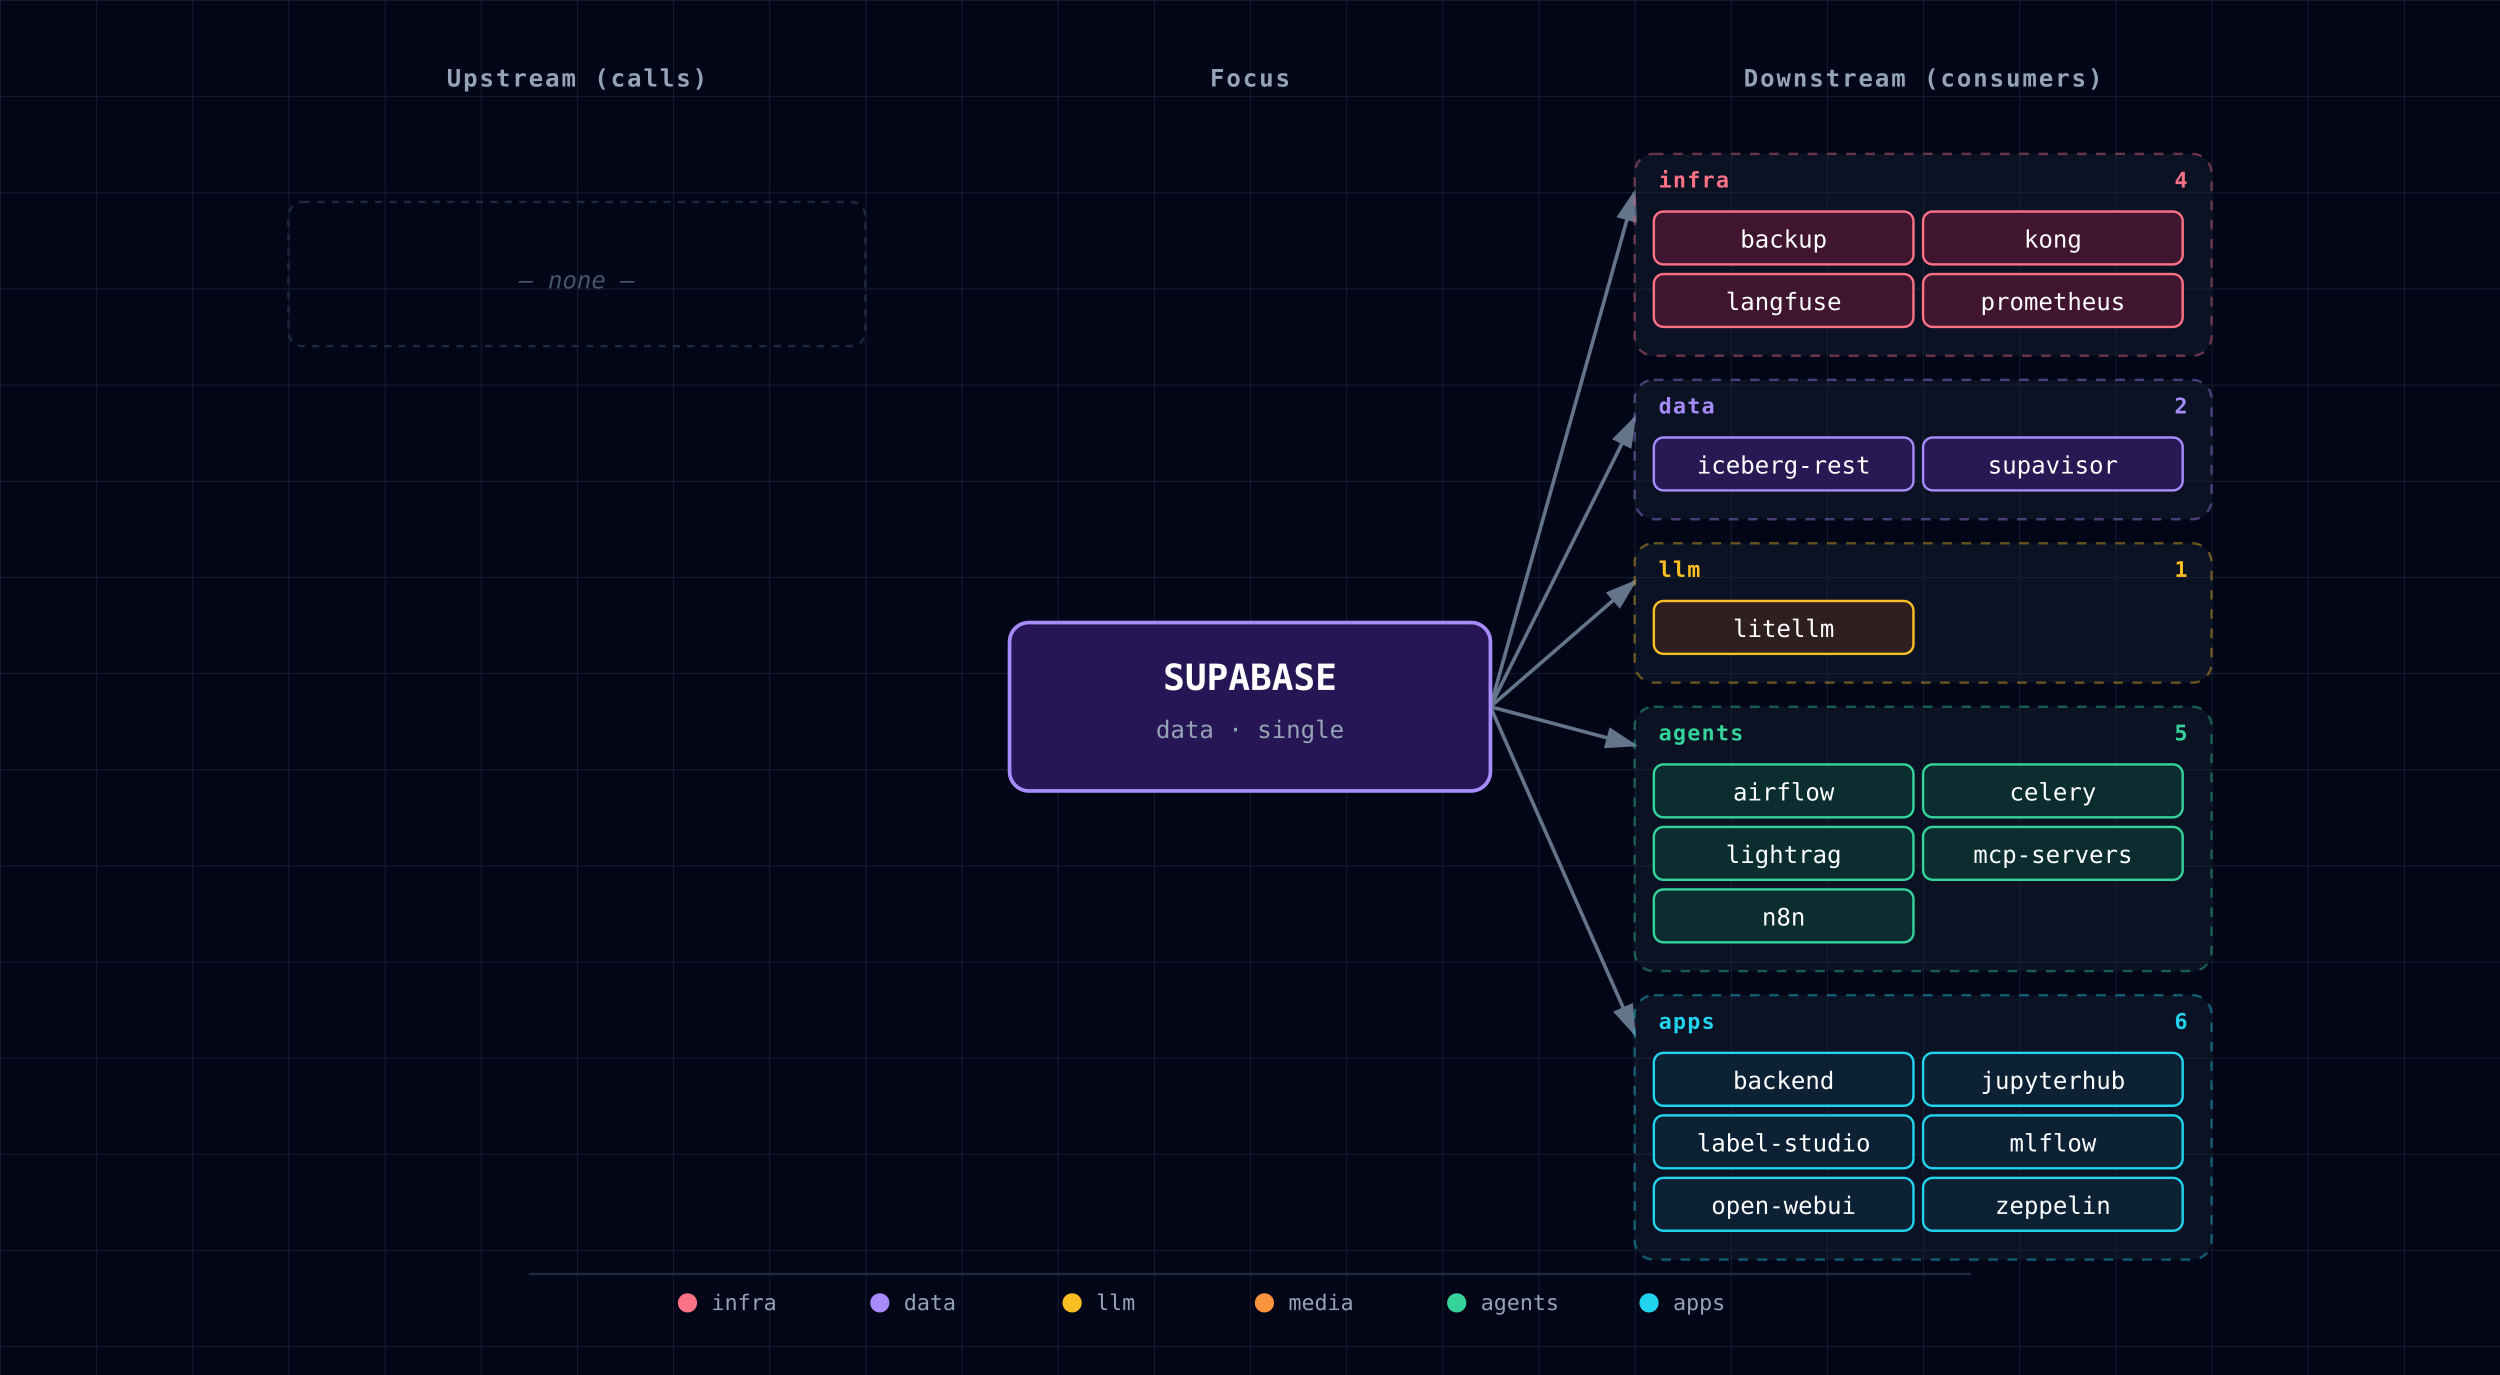
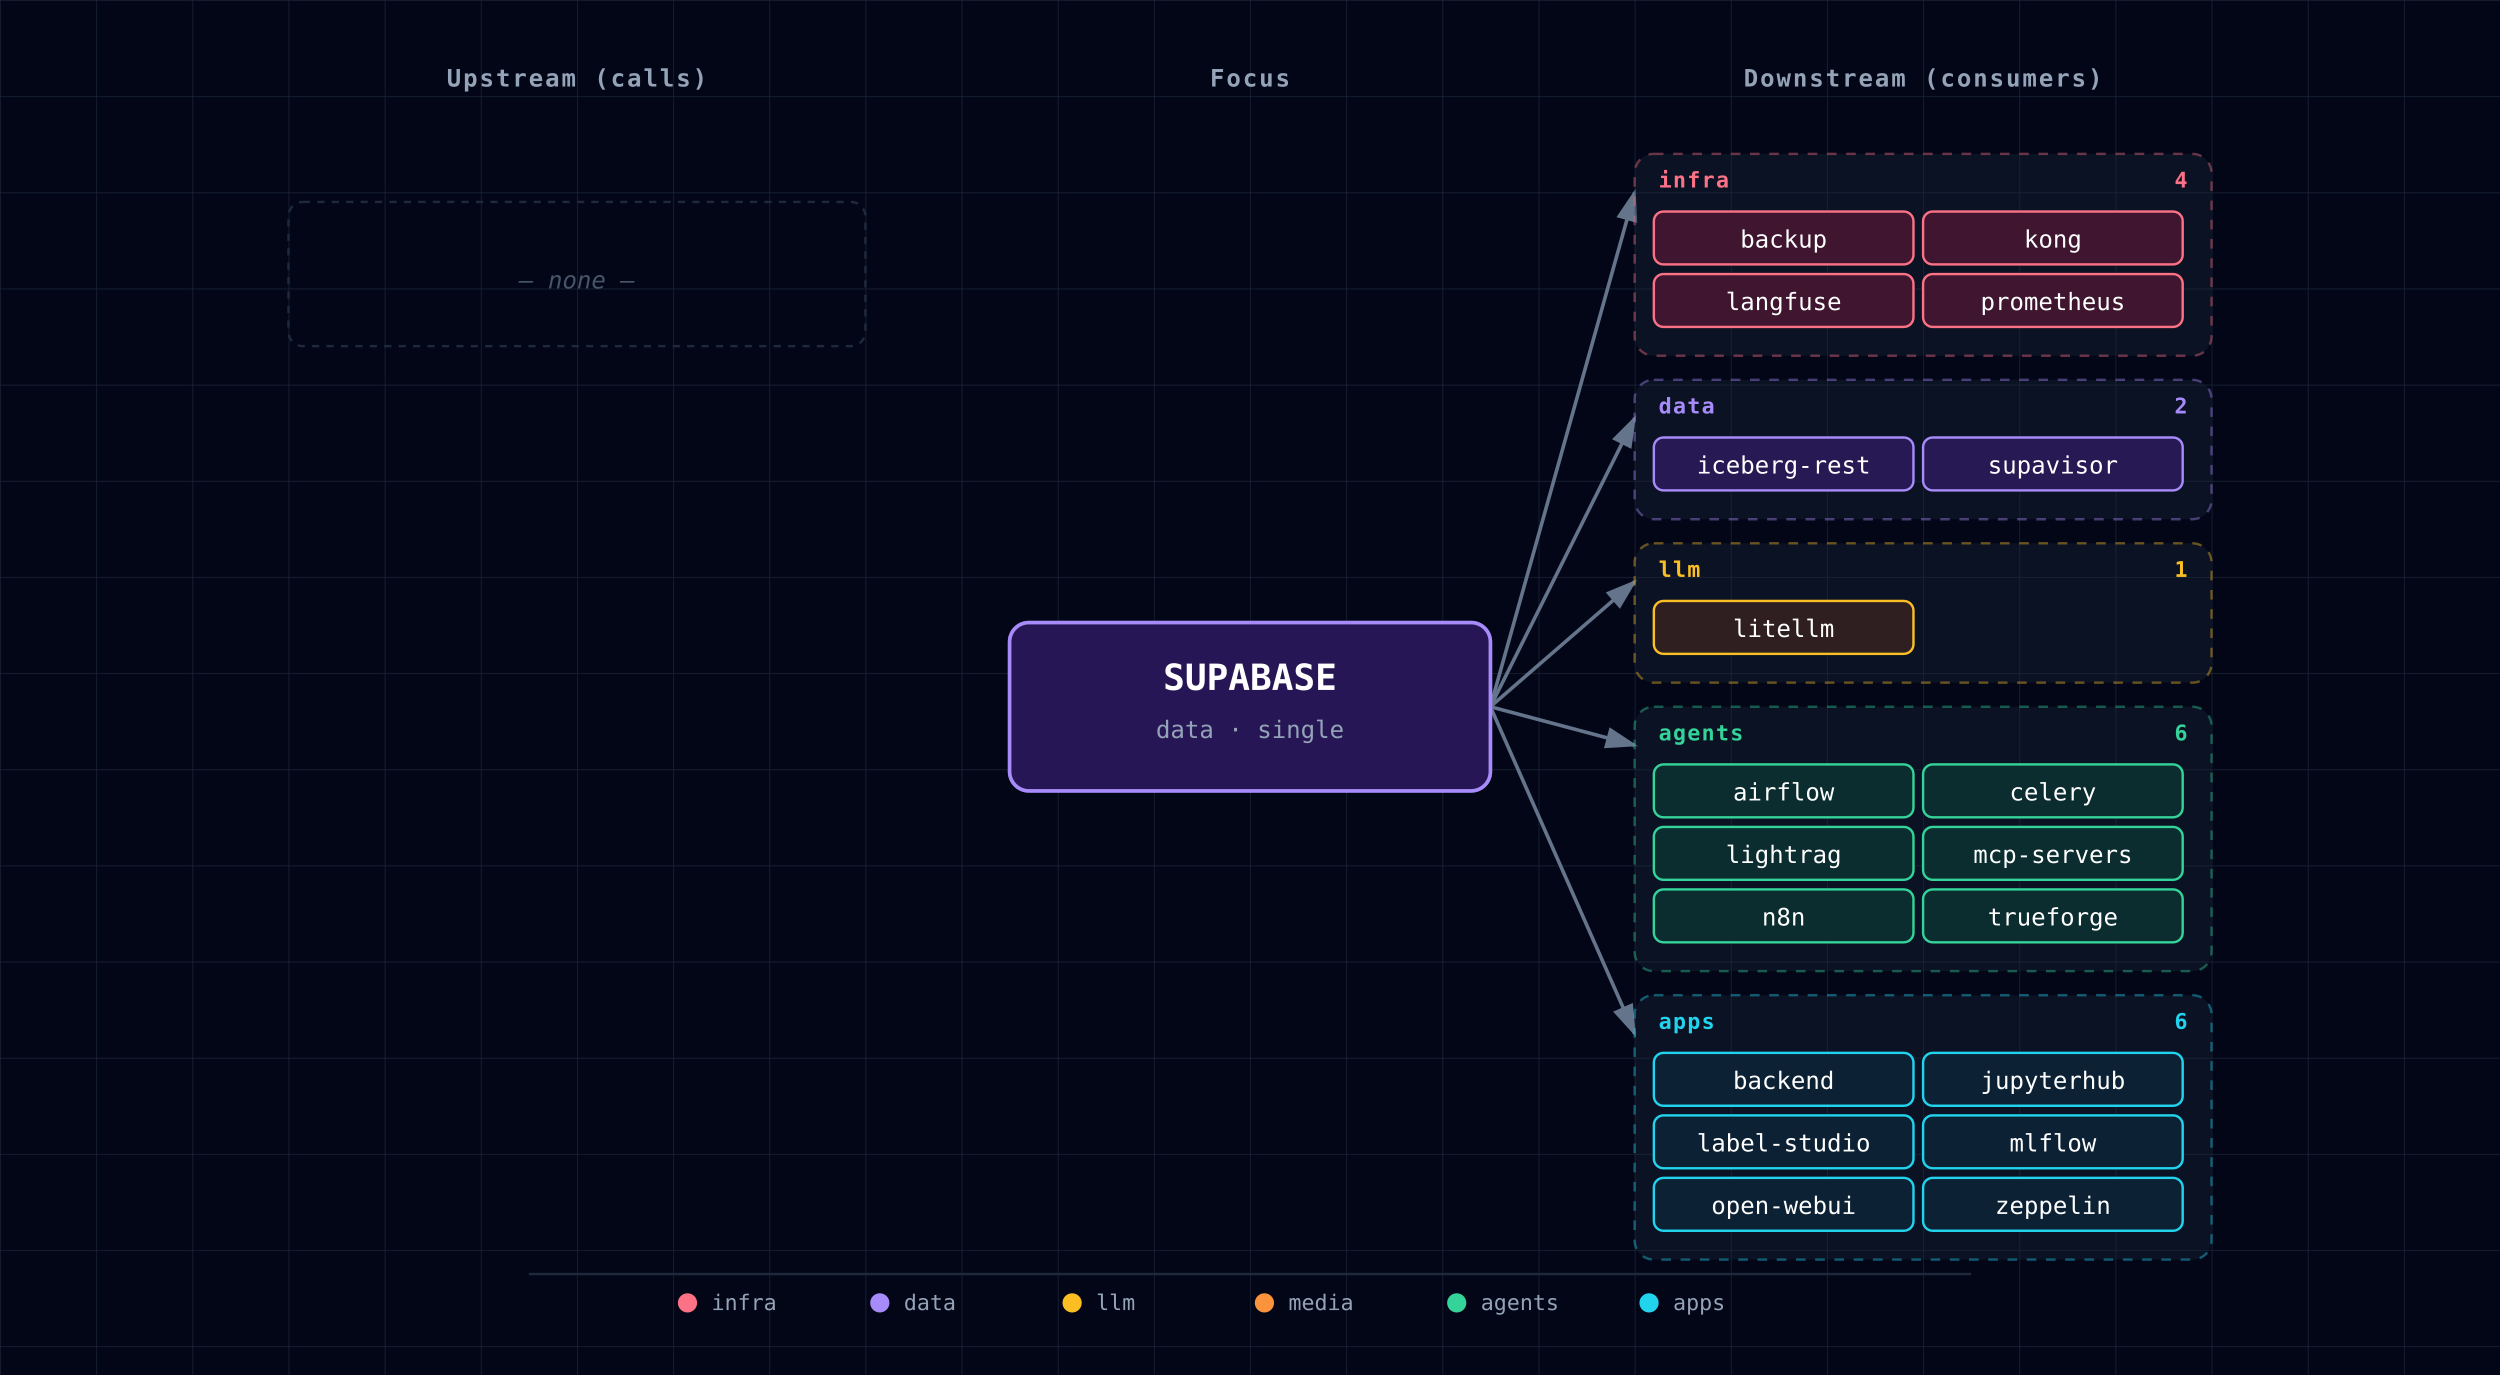
<svg xmlns="http://www.w3.org/2000/svg" viewBox="0 0 1040 572" font-family="'JetBrains Mono', 'Fira Code', Menlo, Consolas, monospace">
  <defs>
    <pattern id="grid" width="40" height="40" patternUnits="userSpaceOnUse">
      <path d="M 40 0 L 0 0 0 40" fill="none" stroke="#1e293b" stroke-width="0.5" />
    </pattern>
    <marker id="arrowhead" markerWidth="9" markerHeight="6" refX="8" refY="3" orient="auto">
      <polygon points="0 0, 9 3, 0 6" fill="#64748b" />
    </marker>
    <filter id="focus-glow" x="-50%" y="-50%" width="200%" height="200%">
      <feGaussianBlur in="SourceAlpha" stdDeviation="6" />
      <feFlood flood-color="#a78bfa" flood-opacity="0.6" />
      <feComposite in2="SourceAlpha" operator="in" />
      <feMerge>
        <feMergeNode />
        <feMergeNode in="SourceGraphic" />
      </feMerge>
    </filter>
  </defs>
  <rect width="1040" height="572" fill="#020617" />
  <rect width="1040" height="572" fill="url(#grid)" />
  <text x="240" y="36" fill="#94a3b8" font-size="10" font-weight="600" text-anchor="middle" letter-spacing="0.08em">Upstream (calls)</text>
  <text x="520" y="36" fill="#94a3b8" font-size="10" font-weight="600" text-anchor="middle" letter-spacing="0.08em">Focus</text>
  <text x="800" y="36" fill="#94a3b8" font-size="10" font-weight="600" text-anchor="middle" letter-spacing="0.08em">Downstream (consumers)</text>
  <line x1="620" y1="294" x2="680" y2="80" stroke="#64748b" stroke-width="1.5" marker-end="url(#arrowhead)" />
  <line x1="620" y1="294" x2="680" y2="174" stroke="#64748b" stroke-width="1.5" marker-end="url(#arrowhead)" />
  <line x1="620" y1="294" x2="680" y2="242" stroke="#64748b" stroke-width="1.5" marker-end="url(#arrowhead)" />
  <line x1="620" y1="294" x2="680" y2="310" stroke="#64748b" stroke-width="1.5" marker-end="url(#arrowhead)" />
  <line x1="620" y1="294" x2="680" y2="430" stroke="#64748b" stroke-width="1.5" marker-end="url(#arrowhead)" />
  <g>
    <rect x="120" y="84" width="240" height="60" rx="6" fill="none" stroke="#1e293b" stroke-width="1" stroke-dasharray="3,3" />
    <text x="240" y="120" fill="#475569" font-size="10" font-style="italic" text-anchor="middle">— none —</text>
  </g>
  <g>
    <g class="cluster">
      <rect x="680" y="64" width="240" height="84" rx="8" fill="rgba(30,41,59,0.35)" stroke="#fb7185" stroke-width="1" stroke-dasharray="4,4" stroke-opacity="0.4" />
      <text x="690" y="78" fill="#fb7185" font-size="9" font-weight="700" text-anchor="start" style="letter-spacing:0.06em;text-transform:uppercase;">infra</text>
      <text x="910" y="78" fill="#fb7185" font-size="9" font-weight="600" text-anchor="end">4</text>
    </g>
    <g>
      <rect x="688" y="88" width="108" height="22" rx="4" fill="#0f172a" />
      <rect x="688" y="88" width="108" height="22" rx="4" fill="rgba(136, 19, 55, 0.4)" stroke="#fb7185" stroke-width="1" />
      <text x="742" y="103" fill="white" font-size="10" text-anchor="middle">backup</text>
    </g>
    <g>
      <rect x="800" y="88" width="108" height="22" rx="4" fill="#0f172a" />
      <rect x="800" y="88" width="108" height="22" rx="4" fill="rgba(136, 19, 55, 0.4)" stroke="#fb7185" stroke-width="1" />
      <text x="854" y="103" fill="white" font-size="10" text-anchor="middle">kong</text>
    </g>
    <g>
      <rect x="688" y="114" width="108" height="22" rx="4" fill="#0f172a" />
      <rect x="688" y="114" width="108" height="22" rx="4" fill="rgba(136, 19, 55, 0.4)" stroke="#fb7185" stroke-width="1" />
      <text x="742" y="129" fill="white" font-size="10" text-anchor="middle">langfuse</text>
    </g>
    <g>
      <rect x="800" y="114" width="108" height="22" rx="4" fill="#0f172a" />
      <rect x="800" y="114" width="108" height="22" rx="4" fill="rgba(136, 19, 55, 0.4)" stroke="#fb7185" stroke-width="1" />
      <text x="854" y="129" fill="white" font-size="10" text-anchor="middle">prometheus</text>
    </g>
    <g class="cluster">
      <rect x="680" y="158" width="240" height="58" rx="8" fill="rgba(30,41,59,0.35)" stroke="#a78bfa" stroke-width="1" stroke-dasharray="4,4" stroke-opacity="0.4" />
      <text x="690" y="172" fill="#a78bfa" font-size="9" font-weight="700" text-anchor="start" style="letter-spacing:0.06em;text-transform:uppercase;">data</text>
      <text x="910" y="172" fill="#a78bfa" font-size="9" font-weight="600" text-anchor="end">2</text>
    </g>
    <g>
      <rect x="688" y="182" width="108" height="22" rx="4" fill="#0f172a" />
      <rect x="688" y="182" width="108" height="22" rx="4" fill="rgba(76, 29, 149, 0.4)" stroke="#a78bfa" stroke-width="1" />
      <text x="742" y="197" fill="white" font-size="10" text-anchor="middle">iceberg-rest</text>
    </g>
    <g>
      <rect x="800" y="182" width="108" height="22" rx="4" fill="#0f172a" />
      <rect x="800" y="182" width="108" height="22" rx="4" fill="rgba(76, 29, 149, 0.4)" stroke="#a78bfa" stroke-width="1" />
      <text x="854" y="197" fill="white" font-size="10" text-anchor="middle">supavisor</text>
    </g>
    <g class="cluster">
      <rect x="680" y="226" width="240" height="58" rx="8" fill="rgba(30,41,59,0.35)" stroke="#fbbf24" stroke-width="1" stroke-dasharray="4,4" stroke-opacity="0.4" />
      <text x="690" y="240" fill="#fbbf24" font-size="9" font-weight="700" text-anchor="start" style="letter-spacing:0.06em;text-transform:uppercase;">llm</text>
      <text x="910" y="240" fill="#fbbf24" font-size="9" font-weight="600" text-anchor="end">1</text>
    </g>
    <g>
      <rect x="688" y="250" width="108" height="22" rx="4" fill="#0f172a" />
      <rect x="688" y="250" width="108" height="22" rx="4" fill="rgba(120, 53, 15, 0.3)" stroke="#fbbf24" stroke-width="1" />
      <text x="742" y="265" fill="white" font-size="10" text-anchor="middle">litellm</text>
    </g>
    <g class="cluster">
      <rect x="680" y="294" width="240" height="110" rx="8" fill="rgba(30,41,59,0.35)" stroke="#34d399" stroke-width="1" stroke-dasharray="4,4" stroke-opacity="0.4" />
      <text x="690" y="308" fill="#34d399" font-size="9" font-weight="700" text-anchor="start" style="letter-spacing:0.06em;text-transform:uppercase;">agents</text>
-       <text x="910" y="308" fill="#34d399" font-size="9" font-weight="600" text-anchor="end">5</text>
+       <text x="910" y="308" fill="#34d399" font-size="9" font-weight="600" text-anchor="end">6</text>
    </g>
    <g>
      <rect x="688" y="318" width="108" height="22" rx="4" fill="#0f172a" />
      <rect x="688" y="318" width="108" height="22" rx="4" fill="rgba(6, 78, 59, 0.4)" stroke="#34d399" stroke-width="1" />
      <text x="742" y="333" fill="white" font-size="10" text-anchor="middle">airflow</text>
    </g>
    <g>
      <rect x="800" y="318" width="108" height="22" rx="4" fill="#0f172a" />
      <rect x="800" y="318" width="108" height="22" rx="4" fill="rgba(6, 78, 59, 0.4)" stroke="#34d399" stroke-width="1" />
      <text x="854" y="333" fill="white" font-size="10" text-anchor="middle">celery</text>
    </g>
    <g>
      <rect x="688" y="344" width="108" height="22" rx="4" fill="#0f172a" />
      <rect x="688" y="344" width="108" height="22" rx="4" fill="rgba(6, 78, 59, 0.4)" stroke="#34d399" stroke-width="1" />
      <text x="742" y="359" fill="white" font-size="10" text-anchor="middle">lightrag</text>
    </g>
    <g>
      <rect x="800" y="344" width="108" height="22" rx="4" fill="#0f172a" />
      <rect x="800" y="344" width="108" height="22" rx="4" fill="rgba(6, 78, 59, 0.4)" stroke="#34d399" stroke-width="1" />
      <text x="854" y="359" fill="white" font-size="10" text-anchor="middle">mcp-servers</text>
    </g>
    <g>
      <rect x="688" y="370" width="108" height="22" rx="4" fill="#0f172a" />
      <rect x="688" y="370" width="108" height="22" rx="4" fill="rgba(6, 78, 59, 0.4)" stroke="#34d399" stroke-width="1" />
      <text x="742" y="385" fill="white" font-size="10" text-anchor="middle">n8n</text>
+     </g>
+     <g>
+       <rect x="800" y="370" width="108" height="22" rx="4" fill="#0f172a" />
+       <rect x="800" y="370" width="108" height="22" rx="4" fill="rgba(6, 78, 59, 0.4)" stroke="#34d399" stroke-width="1" />
+       <text x="854" y="385" fill="white" font-size="10" text-anchor="middle">trueforge</text>
    </g>
    <g class="cluster">
      <rect x="680" y="414" width="240" height="110" rx="8" fill="rgba(30,41,59,0.35)" stroke="#22d3ee" stroke-width="1" stroke-dasharray="4,4" stroke-opacity="0.4" />
      <text x="690" y="428" fill="#22d3ee" font-size="9" font-weight="700" text-anchor="start" style="letter-spacing:0.06em;text-transform:uppercase;">apps</text>
      <text x="910" y="428" fill="#22d3ee" font-size="9" font-weight="600" text-anchor="end">6</text>
    </g>
    <g>
      <rect x="688" y="438" width="108" height="22" rx="4" fill="#0f172a" />
      <rect x="688" y="438" width="108" height="22" rx="4" fill="rgba(8, 51, 68, 0.4)" stroke="#22d3ee" stroke-width="1" />
      <text x="742" y="453" fill="white" font-size="10" text-anchor="middle">backend</text>
    </g>
    <g>
      <rect x="800" y="438" width="108" height="22" rx="4" fill="#0f172a" />
      <rect x="800" y="438" width="108" height="22" rx="4" fill="rgba(8, 51, 68, 0.4)" stroke="#22d3ee" stroke-width="1" />
      <text x="854" y="453" fill="white" font-size="10" text-anchor="middle">jupyterhub</text>
    </g>
    <g>
      <rect x="688" y="464" width="108" height="22" rx="4" fill="#0f172a" />
      <rect x="688" y="464" width="108" height="22" rx="4" fill="rgba(8, 51, 68, 0.4)" stroke="#22d3ee" stroke-width="1" />
      <text x="742" y="479" fill="white" font-size="10" text-anchor="middle">label-studio</text>
    </g>
    <g>
      <rect x="800" y="464" width="108" height="22" rx="4" fill="#0f172a" />
      <rect x="800" y="464" width="108" height="22" rx="4" fill="rgba(8, 51, 68, 0.4)" stroke="#22d3ee" stroke-width="1" />
      <text x="854" y="479" fill="white" font-size="10" text-anchor="middle">mlflow</text>
    </g>
    <g>
      <rect x="688" y="490" width="108" height="22" rx="4" fill="#0f172a" />
      <rect x="688" y="490" width="108" height="22" rx="4" fill="rgba(8, 51, 68, 0.4)" stroke="#22d3ee" stroke-width="1" />
      <text x="742" y="505" fill="white" font-size="10" text-anchor="middle">open-webui</text>
    </g>
    <g>
      <rect x="800" y="490" width="108" height="22" rx="4" fill="#0f172a" />
      <rect x="800" y="490" width="108" height="22" rx="4" fill="rgba(8, 51, 68, 0.4)" stroke="#22d3ee" stroke-width="1" />
      <text x="854" y="505" fill="white" font-size="10" text-anchor="middle">zeppelin</text>
    </g>
  </g>
  <g class="focus" filter="url(#focus-glow)">
    <rect x="420" y="259" width="200" height="70" rx="8" fill="#0f172a" />
    <rect x="420" y="259" width="200" height="70" rx="8" fill="rgba(76, 29, 149, 0.4)" stroke="#a78bfa" stroke-width="1.5" />
    <text x="520" y="287" fill="white" font-size="15" font-weight="700" text-anchor="middle">SUPABASE</text>
    <text x="520" y="307" fill="#94a3b8" font-size="10" text-anchor="middle">data · single</text>
  </g>
  <g class="legend">
    <line x1="220" y1="530" x2="820" y2="530" stroke="#1e293b" stroke-width="1" />
    <circle cx="286" cy="542" r="4" fill="#fb7185" />
    <text x="296" y="545" fill="#94a3b8" font-size="9" font-weight="400" text-anchor="start">infra</text>
    <circle cx="366" cy="542" r="4" fill="#a78bfa" />
    <text x="376" y="545" fill="#94a3b8" font-size="9" font-weight="400" text-anchor="start">data</text>
    <circle cx="446" cy="542" r="4" fill="#fbbf24" />
    <text x="456" y="545" fill="#94a3b8" font-size="9" font-weight="400" text-anchor="start">llm</text>
    <circle cx="526" cy="542" r="4" fill="#fb923c" />
    <text x="536" y="545" fill="#94a3b8" font-size="9" font-weight="400" text-anchor="start">media</text>
    <circle cx="606" cy="542" r="4" fill="#34d399" />
    <text x="616" y="545" fill="#94a3b8" font-size="9" font-weight="400" text-anchor="start">agents</text>
    <circle cx="686" cy="542" r="4" fill="#22d3ee" />
    <text x="696" y="545" fill="#94a3b8" font-size="9" font-weight="400" text-anchor="start">apps</text>
  </g>
</svg>
